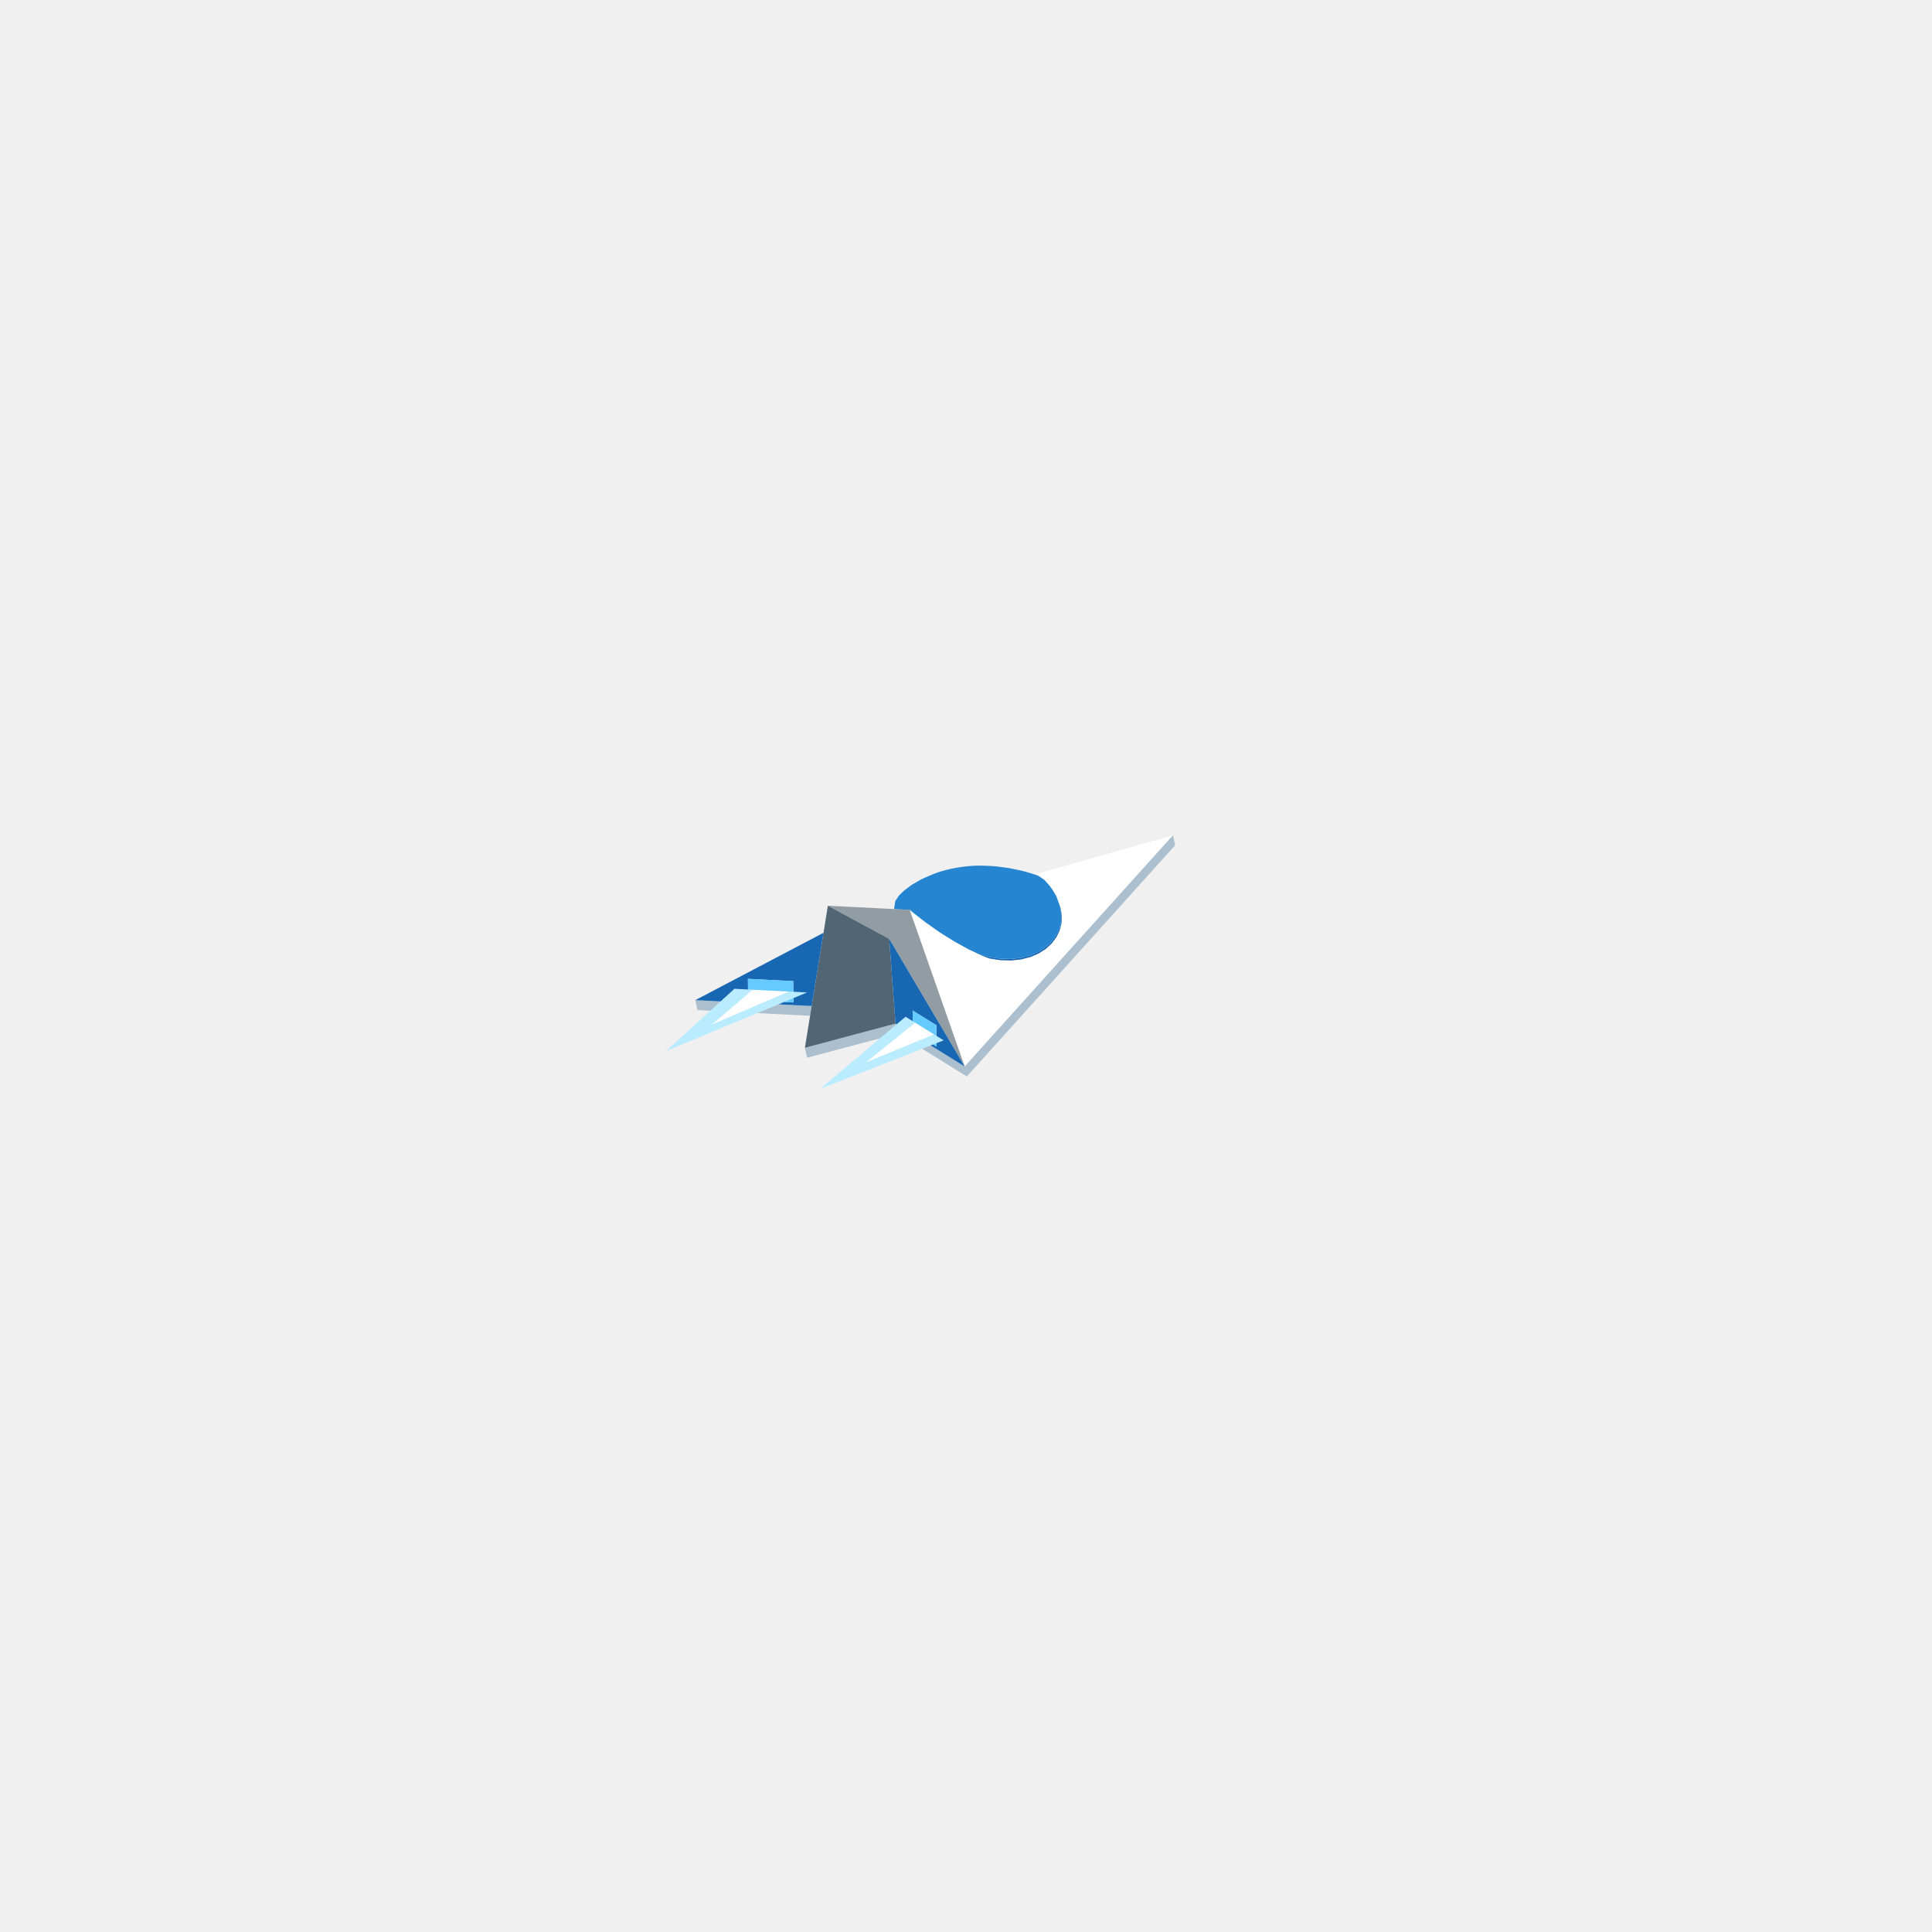
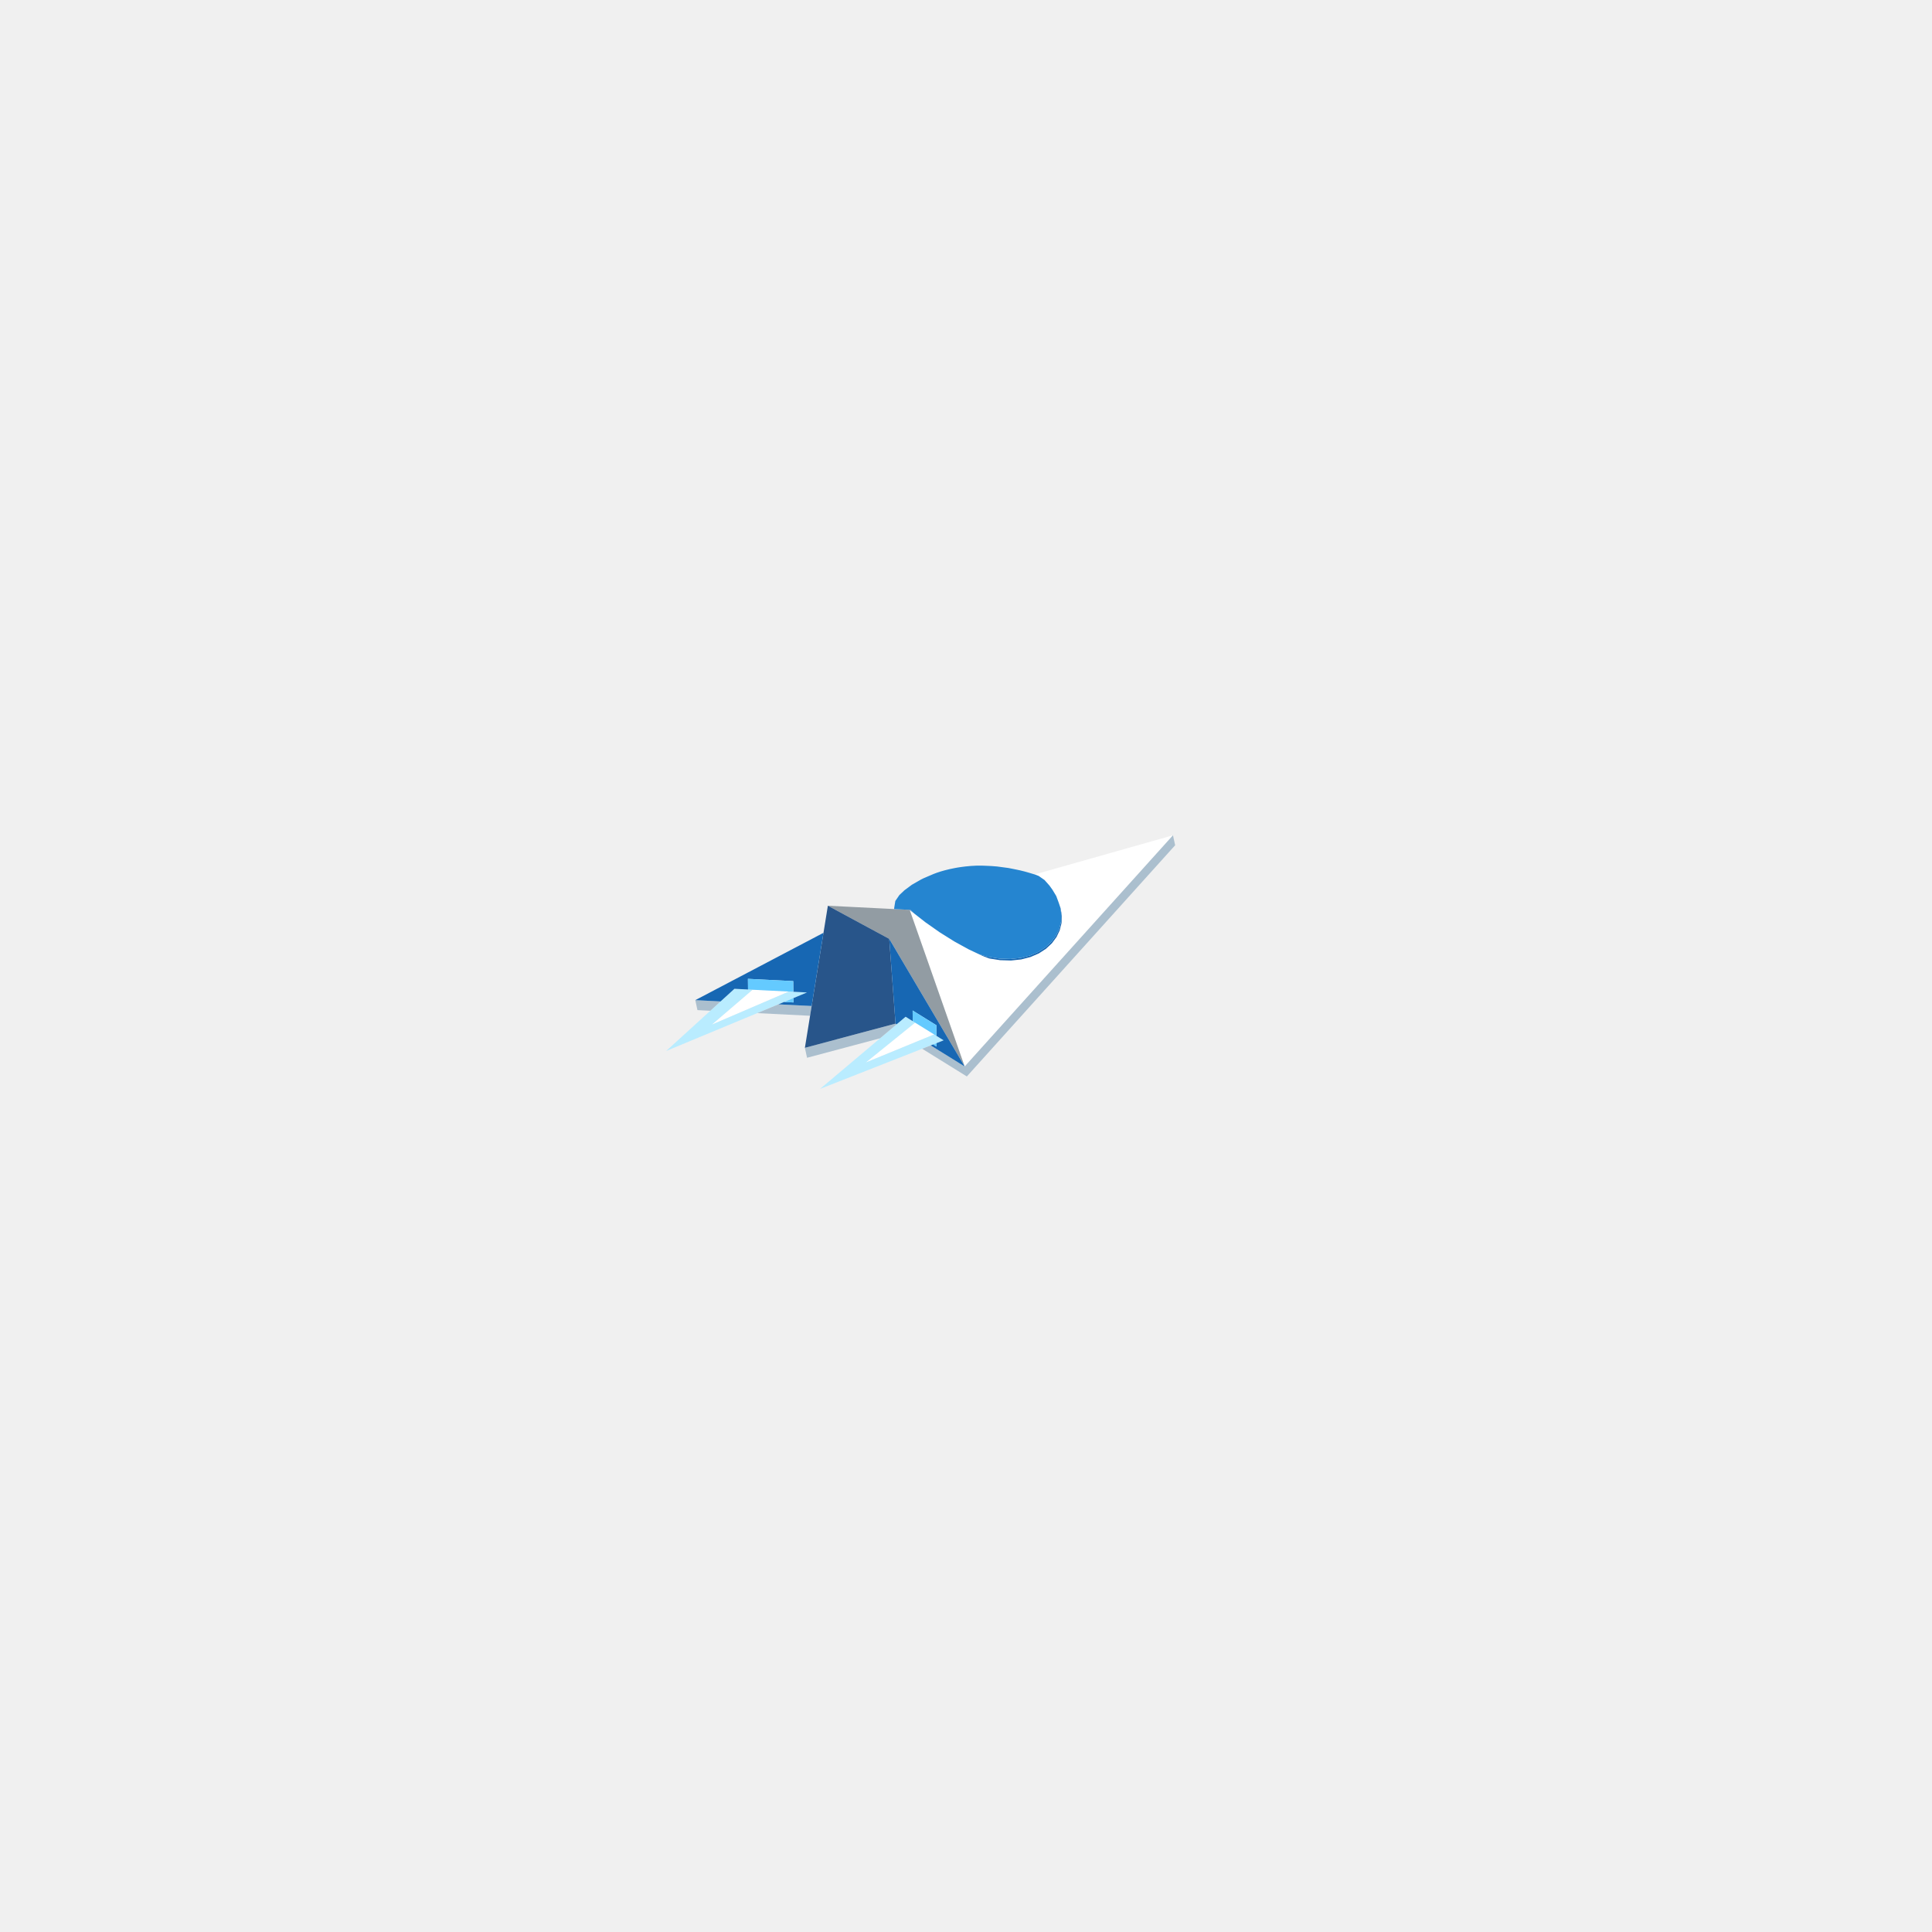
<svg xmlns="http://www.w3.org/2000/svg" width="256" height="256" viewBox="0 0 256 256">
  <path fill="#ffffff" d="M123.428,137.211L114.723,140.786L121.005,135.709L121.258,135.505L123.778,137.067ZM104.131,131.554L94.328,135.764L99.511,131.321L99.719,131.143L104.525,131.385ZM140.421,123.259L140.466,123.079L140.656,122.321L140.699,121.36L140.645,121.014L140.644,121.007L140.575,120.564L140.548,120.392L140.488,120.216L140.485,120.207L140.435,120.059L140.425,120.031L140.389,119.923L140.382,119.901L140.277,119.591L140.251,119.52L140.245,119.504L140.221,119.441L140.193,119.364L140.187,119.348L140.072,119.039L140.071,119.035L140.051,118.983L140.05,118.978L140.047,118.972L140.037,118.946L140.012,118.878L139.996,118.834L139.957,118.73L139.95,118.718L139.833,118.524L139.781,118.438L139.778,118.432L139.77,118.419L139.734,118.359L139.72,118.336L139.709,118.319L139.599,118.136L139.588,118.117L139.561,118.073L139.482,117.942L139.472,117.925L139.454,117.896L139.45,117.889L139.443,117.88L139.393,117.81L139.317,117.705L139.316,117.703L139.204,117.548L139.157,117.482L139.141,117.46L139.11,117.417L139.107,117.413L139.081,117.377L139.065,117.355L139.059,117.347L138.978,117.255L138.882,117.147L138.872,117.136L138.762,117.011L138.733,116.979L138.731,116.977L138.714,116.957L138.646,116.88L138.631,116.863L138.523,116.742L138.499,116.714L138.407,116.611L138.339,116.563L138.289,116.528L138.284,116.525L138.252,116.503L138.241,116.495L138.093,116.392L138.013,116.336L137.998,116.326L137.976,116.31L137.871,116.238L137.855,116.226L137.807,116.193L137.803,116.19L137.792,116.182L137.738,116.144L137.629,116.069L137.626,116.067L137.626,116.067L137.614,116.062L137.612,116.061L137.597,116.056L137.483,116.011L137.452,115.999L137.443,115.995L137.375,115.969L137.359,115.963L137.329,115.951L137.29,115.936L137.184,115.894L137.101,115.869L137.112,115.866L137.125,115.862L137.204,115.84L137.215,115.837L137.231,115.832L137.248,115.827L137.272,115.821L137.294,115.814L137.307,115.811L137.317,115.808L137.34,115.801L137.378,115.791L137.406,115.783L137.432,115.775L137.495,115.757L137.507,115.754L137.537,115.746L137.591,115.73L137.62,115.722L137.656,115.712L137.738,115.689L137.754,115.684L137.791,115.674L137.844,115.659L137.918,115.638L137.945,115.63L137.994,115.616L138.019,115.609L138.047,115.602L138.161,115.569L138.19,115.561L138.21,115.555L138.511,115.47L138.537,115.463L138.717,115.412L138.817,115.383L139.767,115.114L140.736,114.84L140.767,114.831L142,114.482L143.804,113.972L146.73,113.143L152.204,111.593L152.683,111.458L152.731,111.444L153.004,111.367L155.426,110.681L154.995,111.16L153.508,112.81L153.349,112.987L152.525,113.901L152.185,114.279L151.224,115.345L151.171,115.404L150.296,116.376L150.283,116.39L149.546,117.208L149.525,117.231L148.88,117.947L148.878,117.95L148.823,118.011L148.354,118.531L148.338,118.549L147.907,119.027L147.826,119.118L147.823,119.12L147.814,119.13L147.735,119.218L147.727,119.227L147.664,119.296L147.36,119.635L147.203,119.808L147.137,119.882L147.115,119.906L147.078,119.947L147.055,119.973L146.965,120.073L146.942,120.098L146.783,120.275L146.738,120.324L146.627,120.448L146.61,120.466L146.42,120.678L146.412,120.686L146.259,120.856L146.255,120.86L146.187,120.936L146.14,120.989L146.123,121.007L145.988,121.158L145.941,121.209L145.886,121.271L145.866,121.292L145.852,121.308L145.812,121.352L145.675,121.505L145.583,121.606L145.555,121.638L145.539,121.655L145.491,121.709L145.415,121.793L145.354,121.86L145.354,121.861L145.267,121.957L145.25,121.976L145.248,121.979L145.163,122.073L145.161,122.076L145.023,122.228L144.974,122.283L144.966,122.291L144.894,122.371L144.83,122.442L144.801,122.475L144.753,122.528L144.721,122.563L144.707,122.579L144.686,122.603L144.632,122.662L144.617,122.679L144.532,122.773L144.495,122.814L144.36,122.964L144.257,123.078L144.196,123.146L144.109,123.242L144.064,123.293L144.051,123.307L144.032,123.328L144.014,123.348L143.995,123.37L143.966,123.401L143.902,123.472L143.879,123.498L143.713,123.682L143.661,123.74L143.66,123.741L143.617,123.788L143.51,123.908L143.503,123.916L143.459,123.964L143.452,123.972L143.433,123.993L143.399,124.031L143.38,124.051L143.373,124.06L143.313,124.126L143.309,124.13L143.291,124.15L143.278,124.165L143.274,124.169L143.252,124.194L143.247,124.199L143.216,124.234L143.207,124.244L143.195,124.257L143.126,124.334L143.111,124.351L143.027,124.443L142.974,124.503L142.969,124.508L142.921,124.561L142.919,124.564L142.781,124.717L142.68,124.829L142.623,124.893L142.559,124.963L142.482,125.048L142.453,125.081L142.419,125.119L142.356,125.188L142.292,125.259L142.287,125.265L142.261,125.293L142.26,125.295L142.233,125.325L142.218,125.342L142.218,125.341L142.218,125.342L142.207,125.353L142.172,125.392L142.132,125.437L142.084,125.491L142.053,125.524L142.014,125.568L142.002,125.581L141.97,125.617L141.967,125.62L141.899,125.695L141.873,125.724L141.829,125.773L141.793,125.814L141.789,125.818L141.767,125.842L141.761,125.849L141.738,125.874L141.691,125.927L141.63,125.994L141.591,126.037L141.527,126.108L141.519,126.117L141.488,126.152L141.463,126.18L141.453,126.191L141.449,126.195L141.382,126.27L141.369,126.284L141.361,126.292L141.354,126.301L141.327,126.33L141.298,126.363L141.226,126.442L141.199,126.472L141.183,126.49L141.102,126.58L141.071,126.614L141.067,126.619L141.012,126.68L140.993,126.701L140.982,126.713L140.958,126.74L140.817,126.897L140.815,126.899L140.773,126.946L140.766,126.953L140.748,126.973L140.668,127.062L140.624,127.111L140.51,127.237L140.497,127.251L140.437,127.318L140.39,127.37L140.385,127.376L140.293,127.478L140.281,127.492L140.155,127.632L139.957,127.851L139.944,127.865L139.816,128.008L139.799,128.026L139.794,128.032L139.744,128.087L139.634,128.21L139.381,128.491L139.373,128.499L139.212,128.678L139.112,128.789L139.092,128.811L139.029,128.881L139.006,128.907L138.949,128.97L138.922,129L138.919,129.003L138.91,129.013L138.873,129.054L138.772,129.167L138.729,129.214L138.501,129.467L138.489,129.48L138.339,129.647L138.268,129.726L138.262,129.732L138.251,129.744L138.028,129.992L138,130.023L137.994,130.03L137.978,130.048L137.974,130.053L137.86,130.179L137.814,130.23L137.812,130.232L137.769,130.279L137.753,130.297L137.653,130.409L137.353,130.741L137.208,130.902L137.141,130.977L137.045,131.084L136.872,131.275L136.709,131.456L136.674,131.495L136.659,131.512L136.562,131.619L136.339,131.867L136.224,131.995L136.069,132.166L136.006,132.236L135.993,132.251L135.99,132.255L135.97,132.277L135.936,132.314L135.808,132.456L135.652,132.629L135.492,132.806L135.449,132.854L135.109,133.232L135.095,133.247L135.067,133.278L134.596,133.802L134.343,134.083L134.275,134.157L134.235,134.202L134.21,134.23L133.935,134.535L133.897,134.577L133.464,135.058L133.357,135.177L133.267,135.277L133.188,135.364L133.113,135.448L133.003,135.57L132.938,135.642L132.915,135.668L132.881,135.705L132.719,135.885L132.446,136.188L131.547,137.186L131.522,137.213L131.398,137.351L130.932,137.868L130.541,138.302L130.34,138.526L130.141,138.747L129.949,138.959L129.925,138.987L129.459,139.503L128.92,140.102L128.136,140.971L128.08,141.034L128.053,141.064L127.826,141.316L127.701,140.96L127.698,140.954L127.668,140.868L127.642,140.793L126.144,136.526L124.926,133.059L123.932,130.229L123.123,127.924L122.467,126.058L122.237,125.401L122.148,125.149L121.941,124.56L121.911,124.475L121.636,123.69L121.578,123.526L121.524,123.371L121.397,123.011L121.196,122.437L121.185,122.407L121.037,121.984L121,121.879L120.994,121.862L120.943,121.716L120.86,121.48L120.832,121.401L120.753,121.177L120.699,121.023L120.623,120.807L120.62,120.797L120.583,120.692L120.578,120.677L120.542,120.576L120.536,120.559L120.617,120.618L120.823,120.796L120.854,120.82L120.95,120.895L121.132,121.037L121.231,121.115L121.34,121.2L121.457,121.291L121.77,121.536L121.902,121.639L122.093,121.789L122.315,121.963L122.501,122.108L122.628,122.207L122.689,122.25L122.843,122.358L122.938,122.425L123.124,122.555L123.921,123.115L124,123.17L124.044,123.202L124.171,123.291L124.522,123.537L124.542,123.55L124.594,123.582L125.492,124.145L125.614,124.221L125.637,124.236L125.827,124.354L126.119,124.537L126.455,124.748L127.608,125.382L127.726,125.447L127.938,125.563L128.378,125.805L129.317,126.246L129.355,126.264L129.595,126.376L130.071,126.599L130.245,126.681L130.987,126.963L130.995,126.966L131.087,127L132.413,127.21L132.416,127.211L132.512,127.226L133.758,127.265L133.776,127.266L133.961,127.271L135.314,127.128L136.551,126.808L137.653,126.329L138.603,125.711L139.388,124.977L139.997,124.152ZM140.052,118.979L140.052,118.98L140.052,118.981ZM140.051,118.977L140.052,118.979L140.052,118.978ZM142.058,124.911L142.057,124.911L142.058,124.912ZM142.057,124.909L142.058,124.911L142.059,124.91Z" />
  <path fill="#b9ecff" d="M124.682,137.988L108.661,144.286L110.995,142.318L119.752,134.932L119.998,134.724L121.258,135.505L121.005,135.709L114.723,140.786L123.428,137.211L123.778,137.067L124.003,137.207L125.037,137.848ZM106.523,131.674L88.266,139.264L90.129,137.567L97.119,131.201L97.316,131.022L99.719,131.143L99.511,131.321L94.328,135.764L104.131,131.554L104.525,131.385L106.928,131.506Z" />
  <path fill="#abbfce" d="M118.702,135.817L116.614,137.578L106.938,140.16L106.652,138.841L118.663,135.636L118.809,135.727ZM94.122,133.931L92.415,133.845L92.129,132.526L95.479,132.695L94.268,133.798ZM107.338,134.596L100.342,134.244L101.883,133.603L103.141,133.08L107.548,133.302L107.522,133.459ZM128.112,142.635L122.194,138.966L122.665,138.781L123.32,138.523L127.826,141.316L155.426,110.681L155.713,112Z" />
  <path fill="#929ca3" d="M114.28,122.488L109.697,120.014L112.606,120.16L113.618,120.211L116.589,120.36L118.297,120.446L119.333,120.498L119.748,120.519L119.967,120.53L120.34,120.549L120.409,120.552L120.523,120.558L120.536,120.559L120.542,120.576L120.62,120.797L120.753,121.177L120.943,121.716L121.196,122.437L121.524,123.371L121.941,124.56L122.467,126.058L123.123,127.924L123.932,130.229L124.926,133.059L126.011,136.15L126.144,136.526L127.642,140.793L127.826,141.316L127.553,140.854L125.176,136.834L125.014,136.56L123.378,133.792L123.007,133.165L121.028,129.817L119.228,126.772L117.827,124.402L115.39,123.087Z" />
-   <path fill="#516674" d="M106.652,138.841L109.697,120.014L114.28,122.488L115.39,123.087L117.827,124.402L117.941,125.929L117.976,126.401L118.663,135.636Z" />
+   <path fill="#28558a" d="M106.652,138.841L109.697,120.014L114.28,122.488L115.39,123.087L117.827,124.402L117.941,125.929L117.976,126.401L118.663,135.636Z" />
  <path fill="#1767b3" d="M92.129,132.526L92.741,132.205L94.867,131.088L99.094,128.868L100.483,128.138L105.064,125.731L107.565,124.418L108.359,124L109.116,123.603L108.671,126.355L108.106,129.847L108.058,130.15L107.904,131.1L107.548,133.302L105.145,133.181L103.141,133.08L103.896,132.766L105.141,132.829L105.135,132.251L106.928,131.506L105.126,131.415L105.123,131.128L105.11,130.002L101.276,129.809L99.103,129.699L99.118,131.113L97.316,131.022L97.119,131.201L95.846,132.361L95.479,132.695ZM120.698,120.602L120.983,120.888L121.132,121.037L120.967,120.908L120.854,120.82L120.823,120.796L120.617,120.618L120.536,120.559L120.523,120.558L120.409,120.552L120.406,120.552L120.421,120.534L120.486,120.523L120.487,120.523L120.487,120.523L120.52,120.517L120.521,120.517L120.522,120.517L120.521,120.517L120.521,120.516L120.544,120.51L120.579,120.519L120.616,120.528L120.616,120.528L120.621,120.542L120.64,120.561ZM140.637,121.171L140.518,120.409L140.485,120.207L140.548,120.392L140.699,121.36L140.656,122.321L140.466,123.079L140.421,123.259L139.997,124.152L139.388,124.977L138.603,125.711L137.653,126.329L136.551,126.808L135.314,127.128L133.961,127.271L132.512,127.226L131.087,127L131.051,126.987L131.01,126.971L130.985,126.962L130.945,126.947L130.245,126.681L130.239,126.678L130.172,126.647L129.784,126.465L130.362,126.626L130.674,126.713L130.946,126.787L131.216,126.828L132.465,127.026L132.72,127.033L133.912,127.07L134.148,127.045L135.263,126.927L135.478,126.871L136.499,126.607L137.407,126.212L137.598,126.128L138.381,125.619L138.547,125.511L139.191,124.909L139.33,124.779L139.828,124.104L139.938,123.955L140.041,123.739L140.283,123.23L140.362,123.064L140.551,122.308L140.596,122.129L140.63,121.361ZM117.827,124.402L119.228,126.772L121.028,129.817L122.621,132.512L123.007,133.165L123.378,133.792L123.677,134.298L125.014,136.56L125.176,136.834L125.636,137.613L127.553,140.854L127.826,141.316L127.329,141.008L124.111,139.014L123.32,138.523L123.651,138.393L124.108,138.676L124.103,138.216L125.037,137.848L124.092,137.263L124.091,137.179L124.089,136.939L124.077,135.849L122.241,134.711L122.208,134.69L120.957,133.915L120.927,133.897L120.928,133.94L120.94,135.029L120.943,135.31L120.624,135.113L119.998,134.724L119.752,134.932L119.038,135.534L119.034,135.537L118.809,135.727L118.663,135.636L118.637,135.285L118.555,134.19L118.498,133.415L118.2,129.416L117.976,126.401L117.941,125.929Z" />
  <path fill="#64caff" d="M105.11,130.002L105.123,131.128L105.126,131.415L104.525,131.385L102.122,131.264L99.719,131.143L99.118,131.113L99.103,129.699L101.276,129.809ZM105.135,132.251L105.141,132.829L103.896,132.766ZM120.928,133.94L120.927,133.897L120.957,133.915L122.241,134.711L124.077,135.849L124.089,136.939L124.091,137.179L124.092,137.263L124.003,137.207L123.778,137.067L122.518,136.286L121.258,135.505L120.943,135.31ZM124.103,138.216L124.108,138.676L123.651,138.393Z" />
  <path fill="#2585d0" d="M120.983,120.888L120.698,120.602L120.64,120.561L120.621,120.542L120.616,120.528L120.616,120.528L120.606,120.525L120.579,120.519L120.544,120.51L120.52,120.517L120.486,120.523L120.421,120.534L120.406,120.552L120.34,120.549L119.967,120.53L119.748,120.519L119.64,120.514L119.482,120.506L119.333,120.498L119.148,120.489L119.002,120.482L118.749,120.469L118.529,120.458L118.497,120.456L118.473,120.455L118.488,120.294L118.532,120.018L118.579,119.729L118.635,119.386L118.655,119.356L118.656,119.355L118.764,119.197L118.853,119.067L119.118,118.678L119.169,118.603L119.281,118.497L119.769,118.037L119.845,117.964L120.474,117.498L120.579,117.42L120.69,117.338L120.831,117.233L120.905,117.191L121.383,116.917L121.531,116.832L121.68,116.747L121.838,116.656L122.028,116.547L122.105,116.509L122.207,116.458L122.368,116.378L122.603,116.278L122.748,116.215L122.797,116.194L122.995,116.109L123.199,116.022L123.411,115.931L123.714,115.802L123.803,115.769L124.151,115.638L124.287,115.593L124.558,115.505L124.657,115.472L124.791,115.434L125.164,115.328L125.225,115.311L125.307,115.291L125.767,115.179L125.845,115.16L126.36,115.054L126.508,115.024L126.869,114.958L127.202,114.906L127.402,114.878L127.916,114.812L128.639,114.743L129.357,114.705L130.06,114.699L130.736,114.725L131.328,114.752L132.1,114.811L133.598,115.011L134.297,115.146L135.129,115.32L135.802,115.486L136.344,115.641L136.589,115.714L136.777,115.771L137.184,115.894L137.626,116.067L138.407,116.611L139.059,117.347L139.454,117.896L139.957,118.73L140.277,119.591L140.485,120.207L140.518,120.409L140.637,121.171L140.63,121.361L140.596,122.129L140.551,122.308L140.362,123.064L140.283,123.23L140.041,123.739L139.938,123.955L139.828,124.104L139.33,124.779L139.191,124.909L138.547,125.511L138.381,125.619L137.598,126.128L137.407,126.212L136.499,126.607L135.478,126.871L135.263,126.927L134.148,127.045L133.912,127.07L132.72,127.033L132.465,127.026L131.216,126.828L130.946,126.787L130.674,126.713L130.362,126.626L129.784,126.465L129.362,126.267L129.357,126.264L129.355,126.264L129.197,126.189L128.922,126.06L128.378,125.805L127.738,125.453L127.726,125.447L127.382,125.258L127.286,125.204L127.205,125.16L127.097,125.101L126.455,124.748L126.14,124.55L126.119,124.537L125.637,124.236L125.614,124.221L125.492,124.145L125.118,123.91L124.99,123.83L124.594,123.582L124.542,123.55L124.522,123.537L124.171,123.291L124.044,123.202L123.921,123.115L123.124,122.555L122.836,122.354L122.784,122.317L122.628,122.207L122.093,121.789L121.902,121.639L121.77,121.536L121.231,121.115L121.132,121.037Z" />
</svg>
